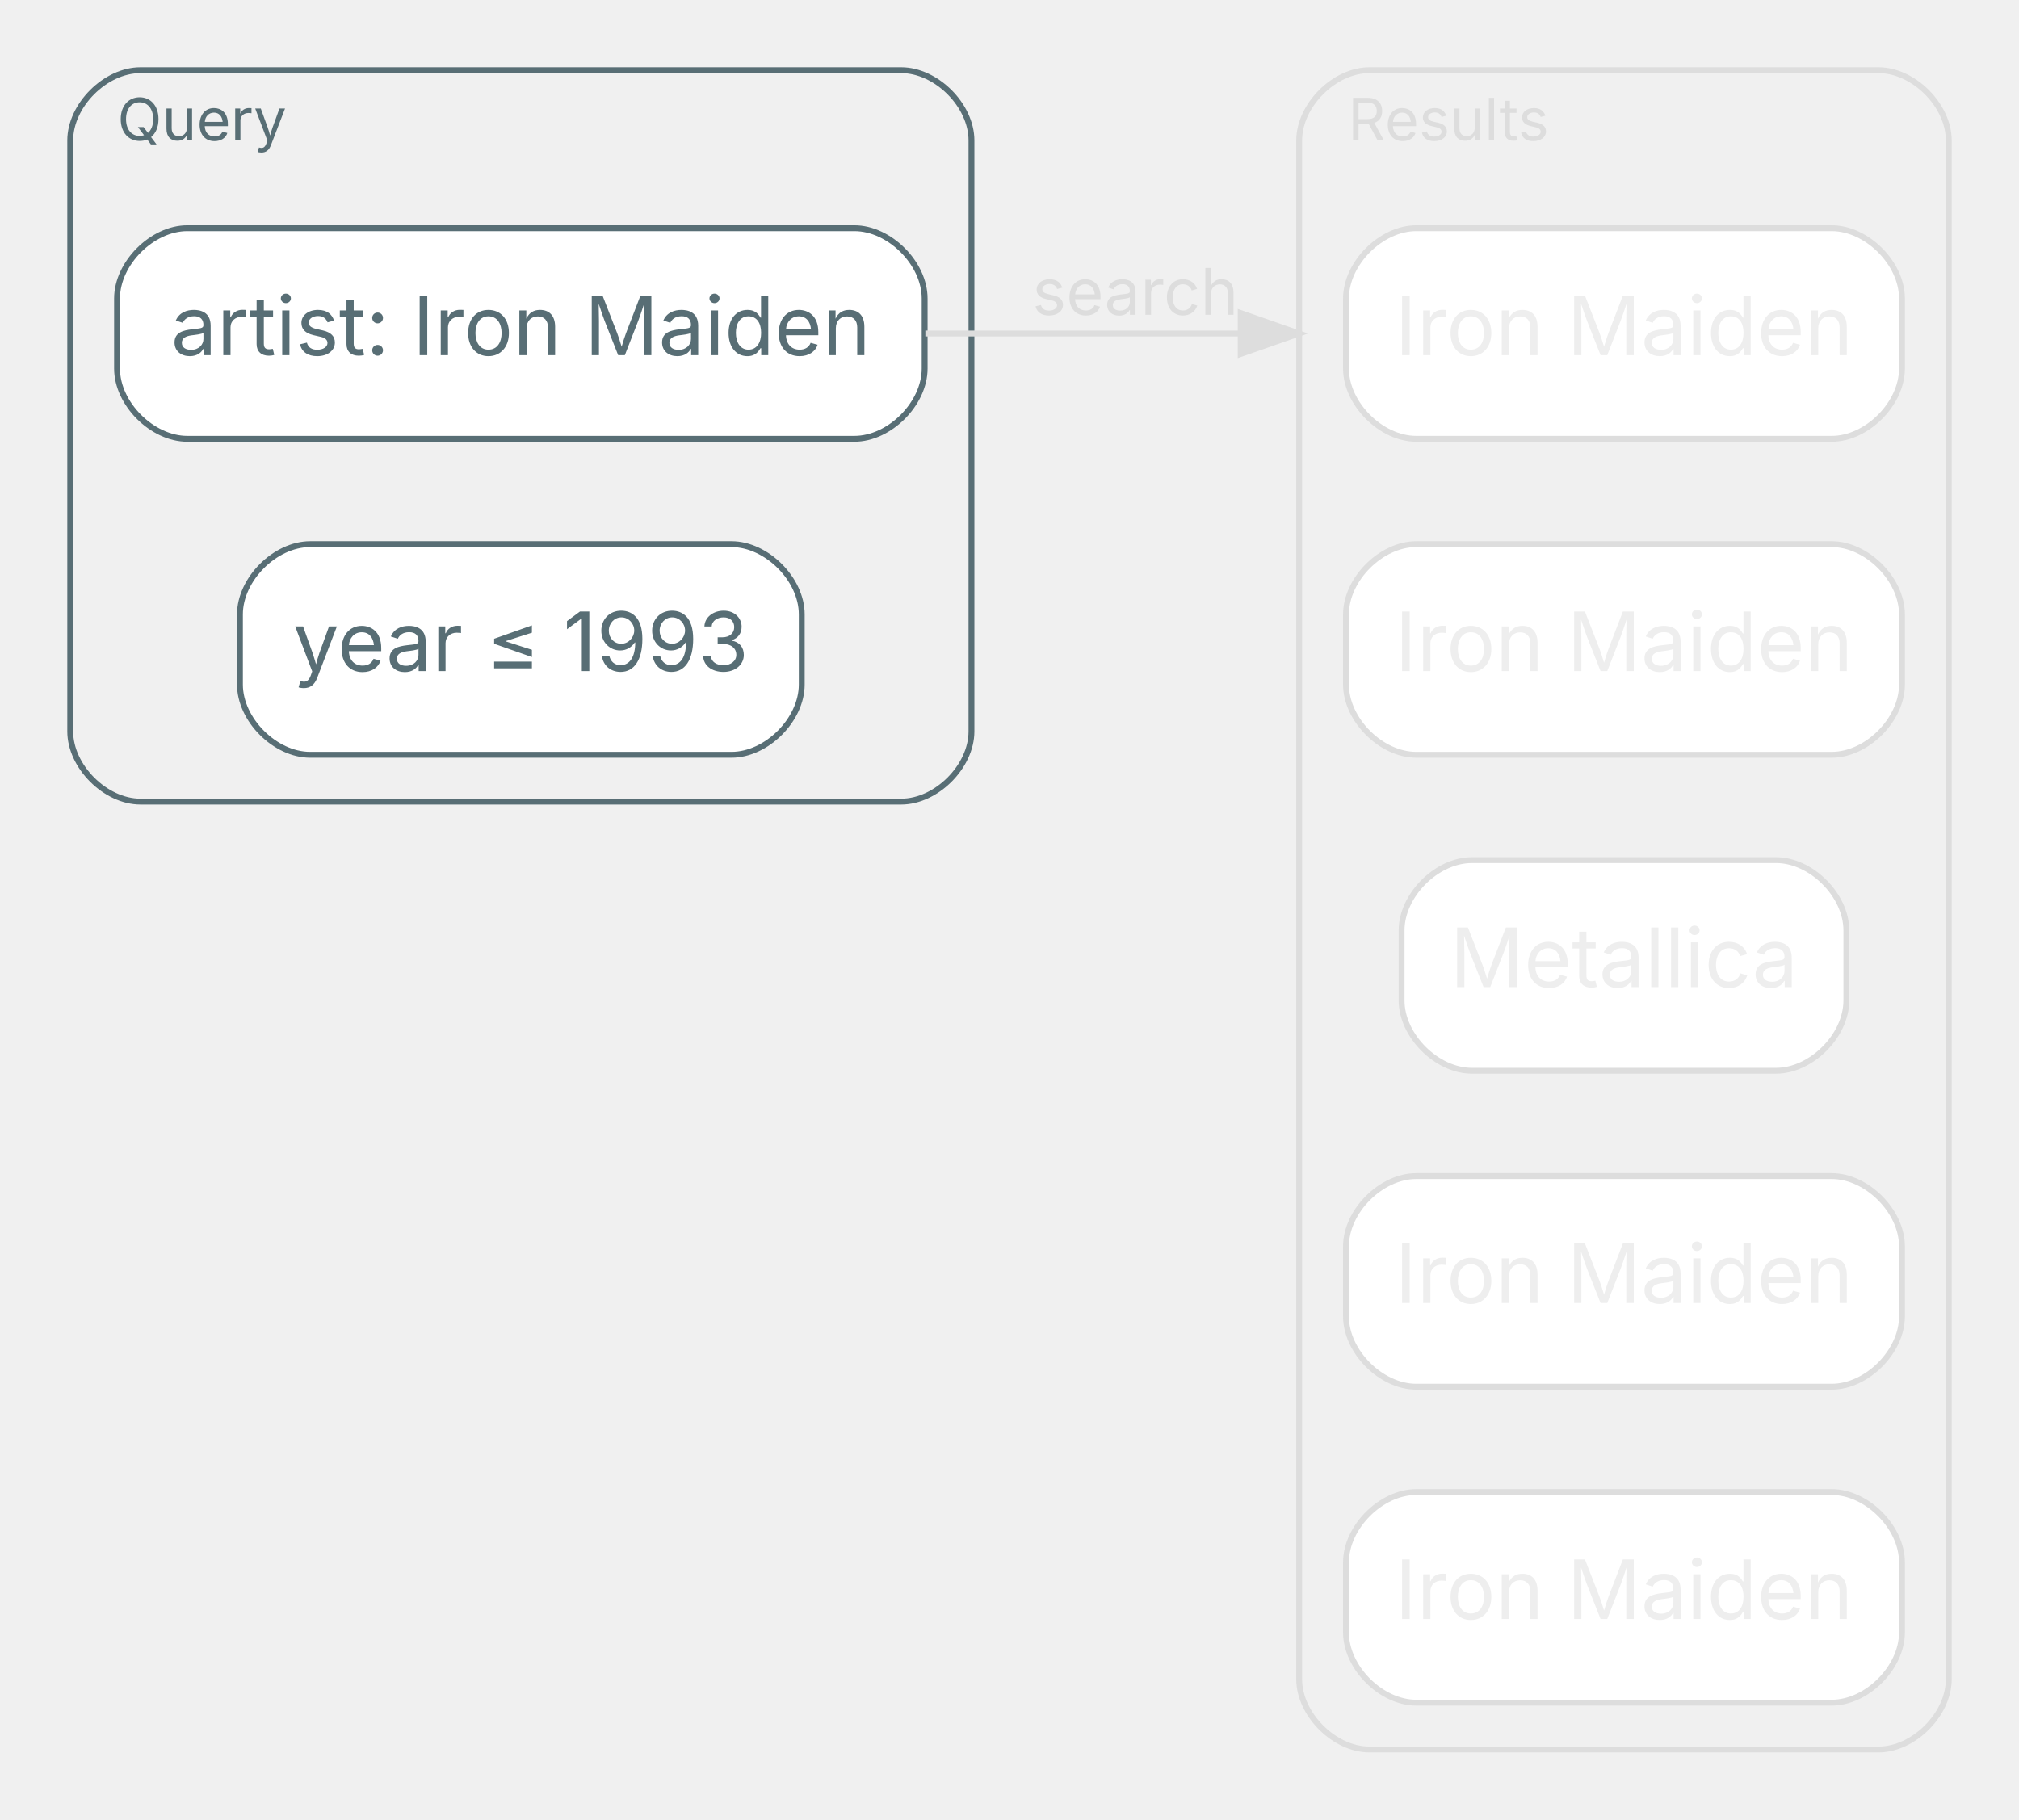
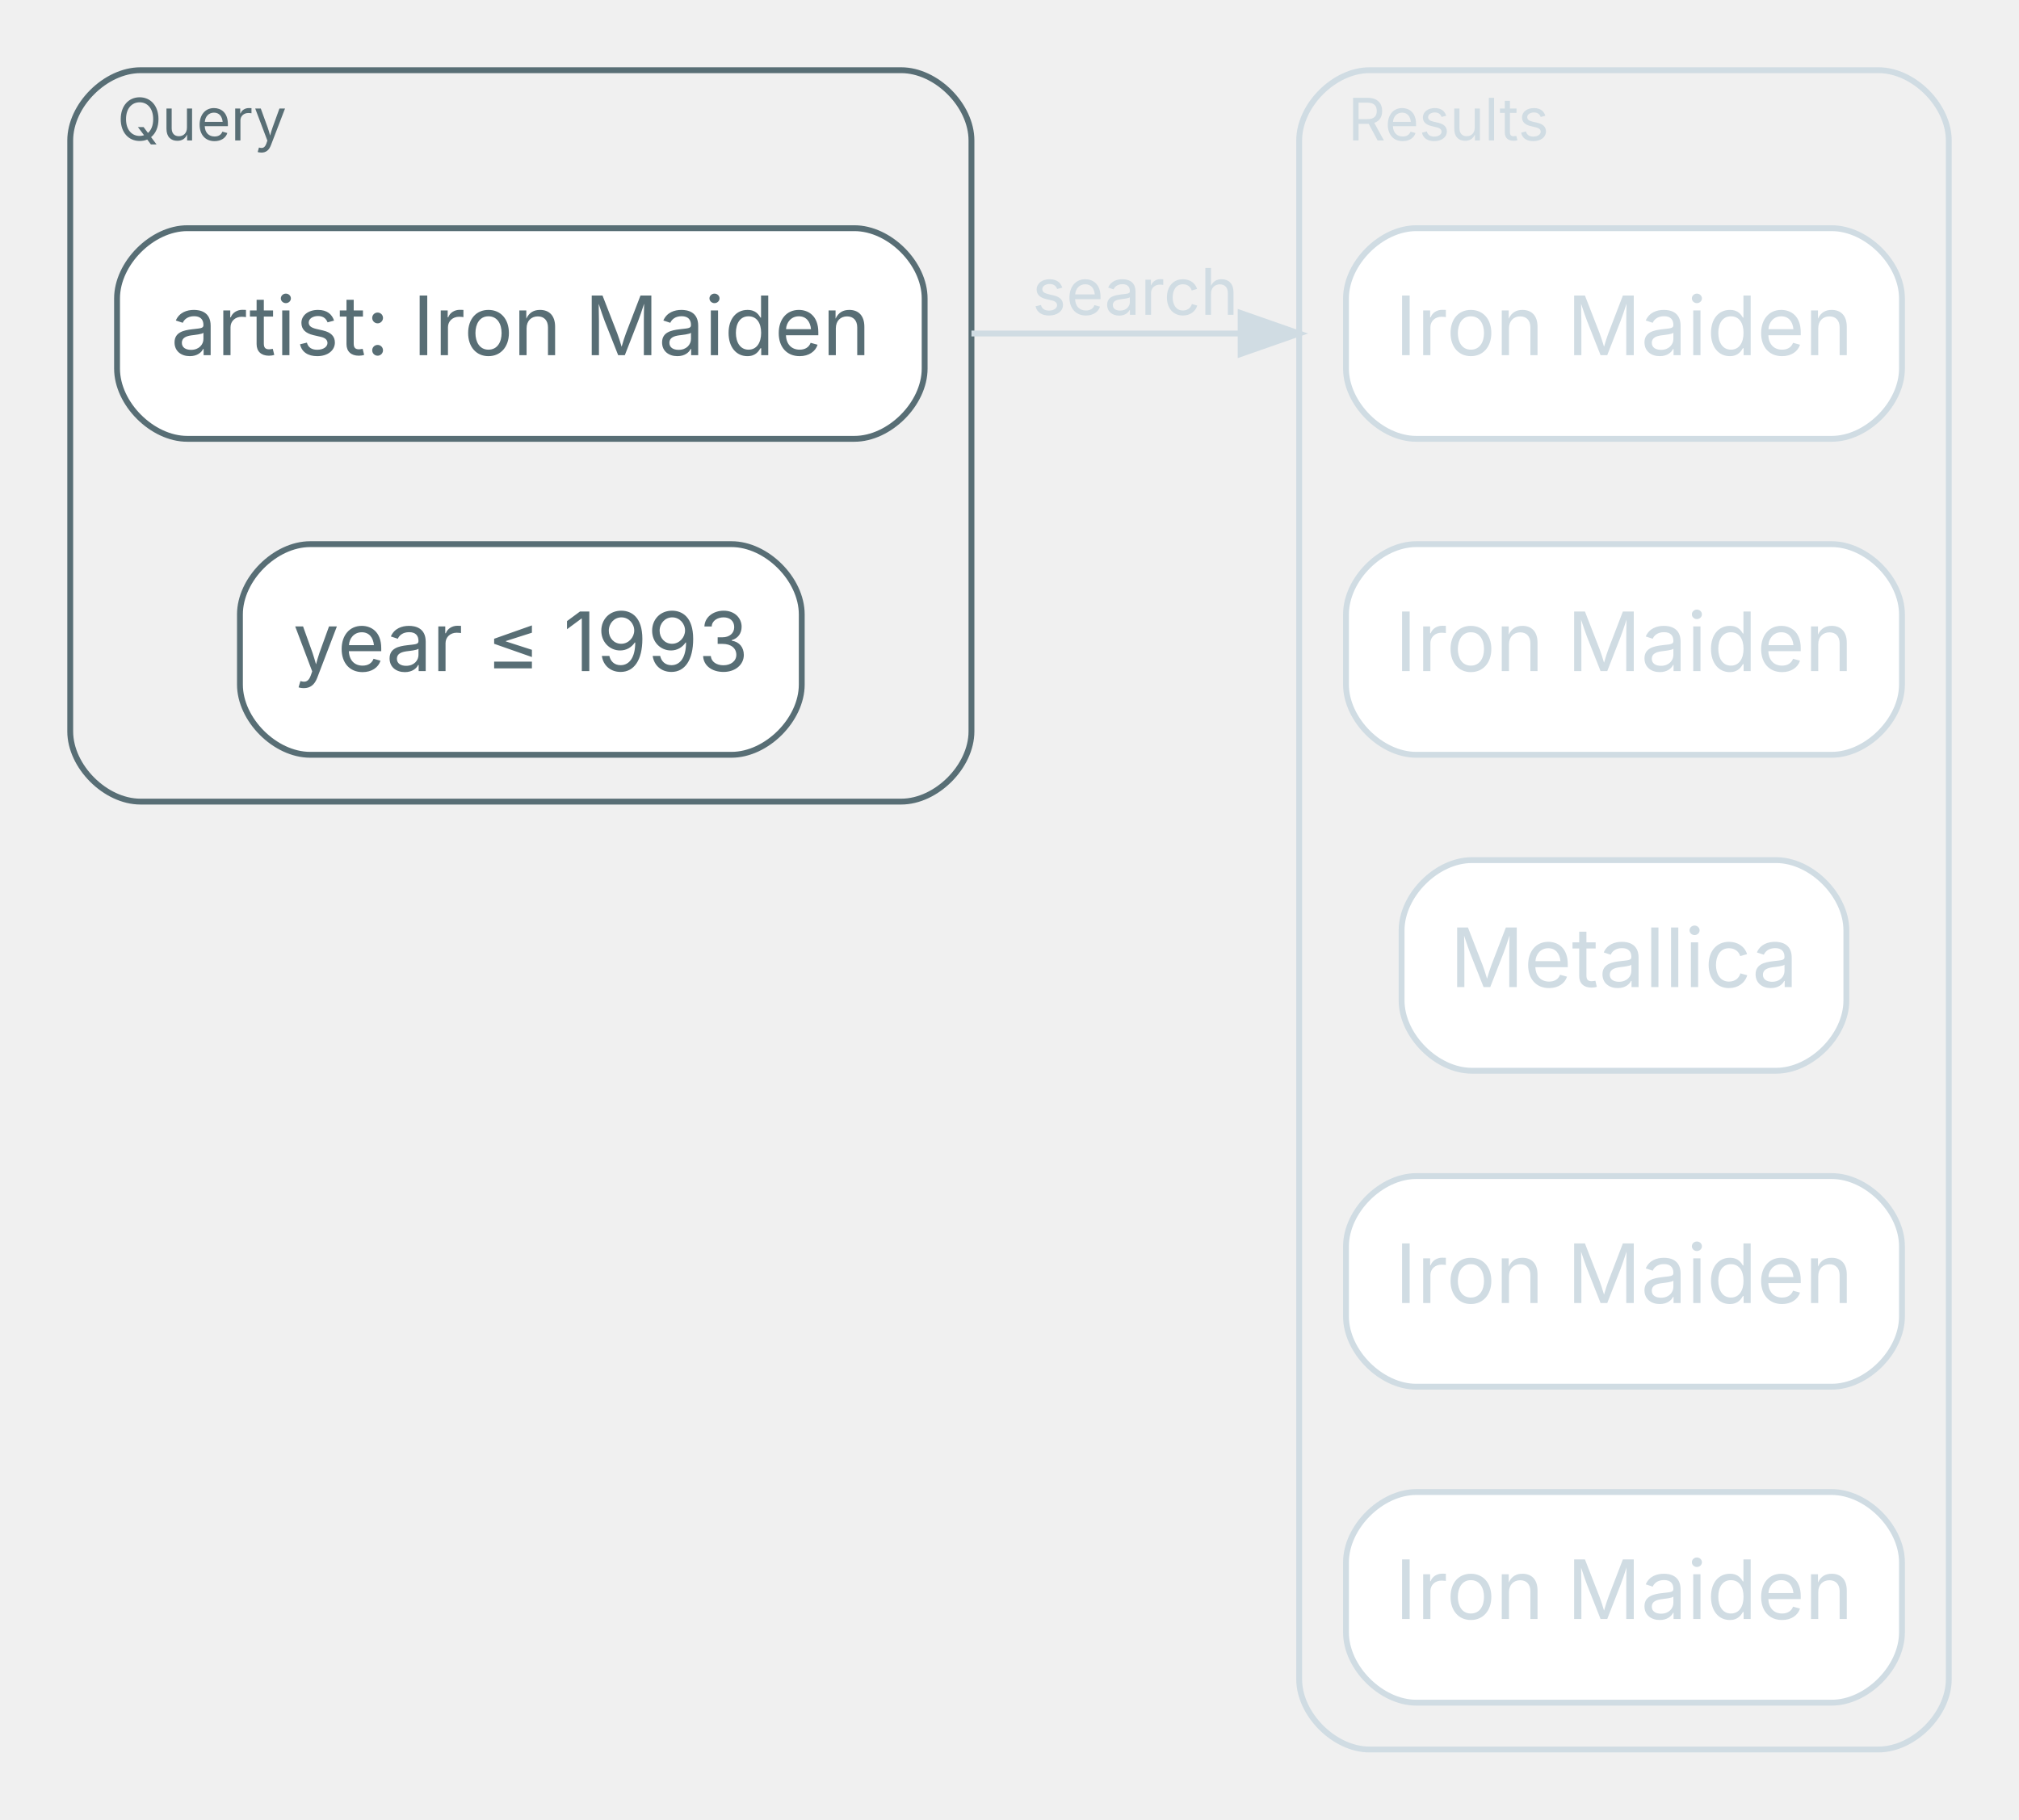
<svg xmlns="http://www.w3.org/2000/svg" width="345pt" height="311pt" viewBox="0.00 0.00 345.00 311.00">
  <g id="graph0" class="graph" transform="scale(1 1) rotate(0) translate(4 307)">
-     <g id="clust1" class="cluster">
+     <g id="clust1" class="cluster rounded">
      <path fill="transparent" stroke="#586e75" d="M20,-170C20,-170 150,-170 150,-170 156,-170 162,-176 162,-182 162,-182 162,-283 162,-283 162,-289 156,-295 150,-295 150,-295 20,-295 20,-295 14,-295 8,-289 8,-283 8,-283 8,-182 8,-182 8,-176 14,-170 20,-170" />
      <text text-anchor="middle" x="30.5" y="-283" font-family="Inter,Arial" font-size="10.00" fill="#586e75">Query</text>
    </g>
-     <g id="clust2" class="cluster">
-       <path fill="transparent" stroke="#dddddd" d="M230,-8C230,-8 317,-8 317,-8 323,-8 329,-14 329,-20 329,-20 329,-283 329,-283 329,-289 323,-295 317,-295 317,-295 230,-295 230,-295 224,-295 218,-289 218,-283 218,-283 218,-20 218,-20 218,-14 224,-8 230,-8" />
-       <text text-anchor="middle" x="243.5" y="-283" font-family="Inter,Arial" font-size="10.00" fill="#dddddd">Results</text>
+     <g id="clust2" class="cluster rounded,disabled">
+       <path fill="transparent" stroke="#d0dce3" d="M230,-8C230,-8 317,-8 317,-8 323,-8 329,-14 329,-20 329,-20 329,-283 329,-283 329,-289 323,-295 317,-295 317,-295 230,-295 230,-295 224,-295 218,-289 218,-283 218,-283 218,-20 218,-20 218,-14 224,-8 230,-8" />
+       <text text-anchor="middle" x="243.5" y="-283" font-family="Inter,Arial" font-size="10.00" fill="#d0dce3">Results</text>
    </g>
    <g id="node1" class="node">
      <path fill="#ffffff" stroke="#586e75" d="M142,-268C142,-268 28,-268 28,-268 22,-268 16,-262 16,-256 16,-256 16,-244 16,-244 16,-238 22,-232 28,-232 28,-232 142,-232 142,-232 148,-232 154,-238 154,-244 154,-244 154,-256 154,-256 154,-262 148,-268 142,-268" />
      <text text-anchor="middle" x="85" y="-246.3" font-family="Inter,Arial" font-size="14.00" fill="#586e75">artist: Iron Maiden</text>
    </g>
-     <g id="node3" class="node">
-       <path fill="#ffffff" stroke="#dddddd" d="M309,-268C309,-268 238,-268 238,-268 232,-268 226,-262 226,-256 226,-256 226,-244 226,-244 226,-238 232,-232 238,-232 238,-232 309,-232 309,-232 315,-232 321,-238 321,-244 321,-244 321,-256 321,-256 321,-262 315,-268 309,-268" />
-       <text text-anchor="middle" x="273.5" y="-246.3" font-family="Inter,Arial" font-size="14.00" fill="#eeeeee">Iron Maiden</text>
+     <g id="node3" class="node disabled">
+       <path fill="#ffffff" stroke="#d0dce3" d="M309,-268C309,-268 238,-268 238,-268 232,-268 226,-262 226,-256 226,-256 226,-244 226,-244 226,-238 232,-232 238,-232 238,-232 309,-232 309,-232 315,-232 321,-238 321,-244 321,-244 321,-256 321,-256 321,-262 315,-268 309,-268" />
+       <text text-anchor="middle" x="273.5" y="-246.3" font-family="Inter,Arial" font-size="14.00" fill="#d0dce3">Iron Maiden</text>
    </g>
-     <g id="edge1" class="edge">
-       <path fill="none" stroke="#dddddd" d="M154.12,-250C174.32,-250 196.22,-250 215.62,-250" />
-       <polygon fill="#dddddd" stroke="#dddddd" points="208,-253.5 218,-250 208,-246.5 208,-253.5" />
-       <text text-anchor="middle" x="190" y="-253.2" font-family="Inter,Arial" font-size="11.00" fill="#dddddd">search</text>
+     <g id="edge1" class="edge disabled">
+       <path fill="none" stroke="#d0dce3" d="M162,-250C179.92,-250 198.72,-250 215.62,-250" />
+       <polygon fill="#d0dce3" stroke="#d0dce3" points="208,-253.5 218,-250 208,-246.5 208,-253.5" />
+       <text text-anchor="middle" x="190" y="-253.2" font-family="Inter,Arial" font-size="11.00" fill="#d0dce3">search</text>
    </g>
    <g id="node2" class="node">
      <path fill="#ffffff" stroke="#586e75" d="M121,-214C121,-214 49,-214 49,-214 43,-214 37,-208 37,-202 37,-202 37,-190 37,-190 37,-184 43,-178 49,-178 49,-178 121,-178 121,-178 127,-178 133,-184 133,-190 133,-190 133,-202 133,-202 133,-208 127,-214 121,-214" />
      <text text-anchor="middle" x="85" y="-192.3" font-family="Inter,Arial" font-size="14.00" fill="#586e75">year ≤ 1993</text>
    </g>
-     <g id="node4" class="node">
-       <path fill="#ffffff" stroke="#dddddd" d="M309,-214C309,-214 238,-214 238,-214 232,-214 226,-208 226,-202 226,-202 226,-190 226,-190 226,-184 232,-178 238,-178 238,-178 309,-178 309,-178 315,-178 321,-184 321,-190 321,-190 321,-202 321,-202 321,-208 315,-214 309,-214" />
-       <text text-anchor="middle" x="273.5" y="-192.3" font-family="Inter,Arial" font-size="14.00" fill="#eeeeee">Iron Maiden</text>
+     <g id="node4" class="node disabled">
+       <path fill="#ffffff" stroke="#d0dce3" d="M309,-214C309,-214 238,-214 238,-214 232,-214 226,-208 226,-202 226,-202 226,-190 226,-190 226,-184 232,-178 238,-178 238,-178 309,-178 309,-178 315,-178 321,-184 321,-190 321,-190 321,-202 321,-202 321,-208 315,-214 309,-214" />
+       <text text-anchor="middle" x="273.5" y="-192.3" font-family="Inter,Arial" font-size="14.00" fill="#d0dce3">Iron Maiden</text>
    </g>
-     <g id="node5" class="node">
-       <path fill="#ffffff" stroke="#dddddd" d="M299.5,-160C299.5,-160 247.5,-160 247.5,-160 241.5,-160 235.5,-154 235.5,-148 235.5,-148 235.5,-136 235.5,-136 235.5,-130 241.5,-124 247.5,-124 247.5,-124 299.5,-124 299.5,-124 305.5,-124 311.5,-130 311.5,-136 311.5,-136 311.5,-148 311.5,-148 311.5,-154 305.5,-160 299.5,-160" />
-       <text text-anchor="middle" x="273.5" y="-138.3" font-family="Inter,Arial" font-size="14.00" fill="#eeeeee">Metallica</text>
+     <g id="node5" class="node disabled">
+       <path fill="#ffffff" stroke="#d0dce3" d="M299.5,-160C299.5,-160 247.5,-160 247.5,-160 241.5,-160 235.5,-154 235.5,-148 235.5,-148 235.5,-136 235.5,-136 235.5,-130 241.5,-124 247.5,-124 247.5,-124 299.5,-124 299.5,-124 305.5,-124 311.5,-130 311.5,-136 311.5,-136 311.5,-148 311.5,-148 311.5,-154 305.5,-160 299.5,-160" />
+       <text text-anchor="middle" x="273.5" y="-138.3" font-family="Inter,Arial" font-size="14.00" fill="#d0dce3">Metallica</text>
    </g>
-     <g id="node6" class="node">
-       <path fill="#ffffff" stroke="#dddddd" d="M309,-106C309,-106 238,-106 238,-106 232,-106 226,-100 226,-94 226,-94 226,-82 226,-82 226,-76 232,-70 238,-70 238,-70 309,-70 309,-70 315,-70 321,-76 321,-82 321,-82 321,-94 321,-94 321,-100 315,-106 309,-106" />
-       <text text-anchor="middle" x="273.5" y="-84.3" font-family="Inter,Arial" font-size="14.00" fill="#eeeeee">Iron Maiden</text>
+     <g id="node6" class="node disabled">
+       <path fill="#ffffff" stroke="#d0dce3" d="M309,-106C309,-106 238,-106 238,-106 232,-106 226,-100 226,-94 226,-94 226,-82 226,-82 226,-76 232,-70 238,-70 238,-70 309,-70 309,-70 315,-70 321,-76 321,-82 321,-82 321,-94 321,-94 321,-100 315,-106 309,-106" />
+       <text text-anchor="middle" x="273.5" y="-84.3" font-family="Inter,Arial" font-size="14.00" fill="#d0dce3">Iron Maiden</text>
    </g>
-     <g id="node7" class="node">
-       <path fill="#ffffff" stroke="#dddddd" d="M309,-52C309,-52 238,-52 238,-52 232,-52 226,-46 226,-40 226,-40 226,-28 226,-28 226,-22 232,-16 238,-16 238,-16 309,-16 309,-16 315,-16 321,-22 321,-28 321,-28 321,-40 321,-40 321,-46 315,-52 309,-52" />
-       <text text-anchor="middle" x="273.5" y="-30.3" font-family="Inter,Arial" font-size="14.00" fill="#eeeeee">Iron Maiden</text>
+     <g id="node7" class="node disabled">
+       <path fill="#ffffff" stroke="#d0dce3" d="M309,-52C309,-52 238,-52 238,-52 232,-52 226,-46 226,-40 226,-40 226,-28 226,-28 226,-22 232,-16 238,-16 238,-16 309,-16 309,-16 315,-16 321,-22 321,-28 321,-28 321,-40 321,-40 321,-46 315,-52 309,-52" />
+       <text text-anchor="middle" x="273.5" y="-30.3" font-family="Inter,Arial" font-size="14.00" fill="#d0dce3">Iron Maiden</text>
    </g>
  </g>
</svg>
